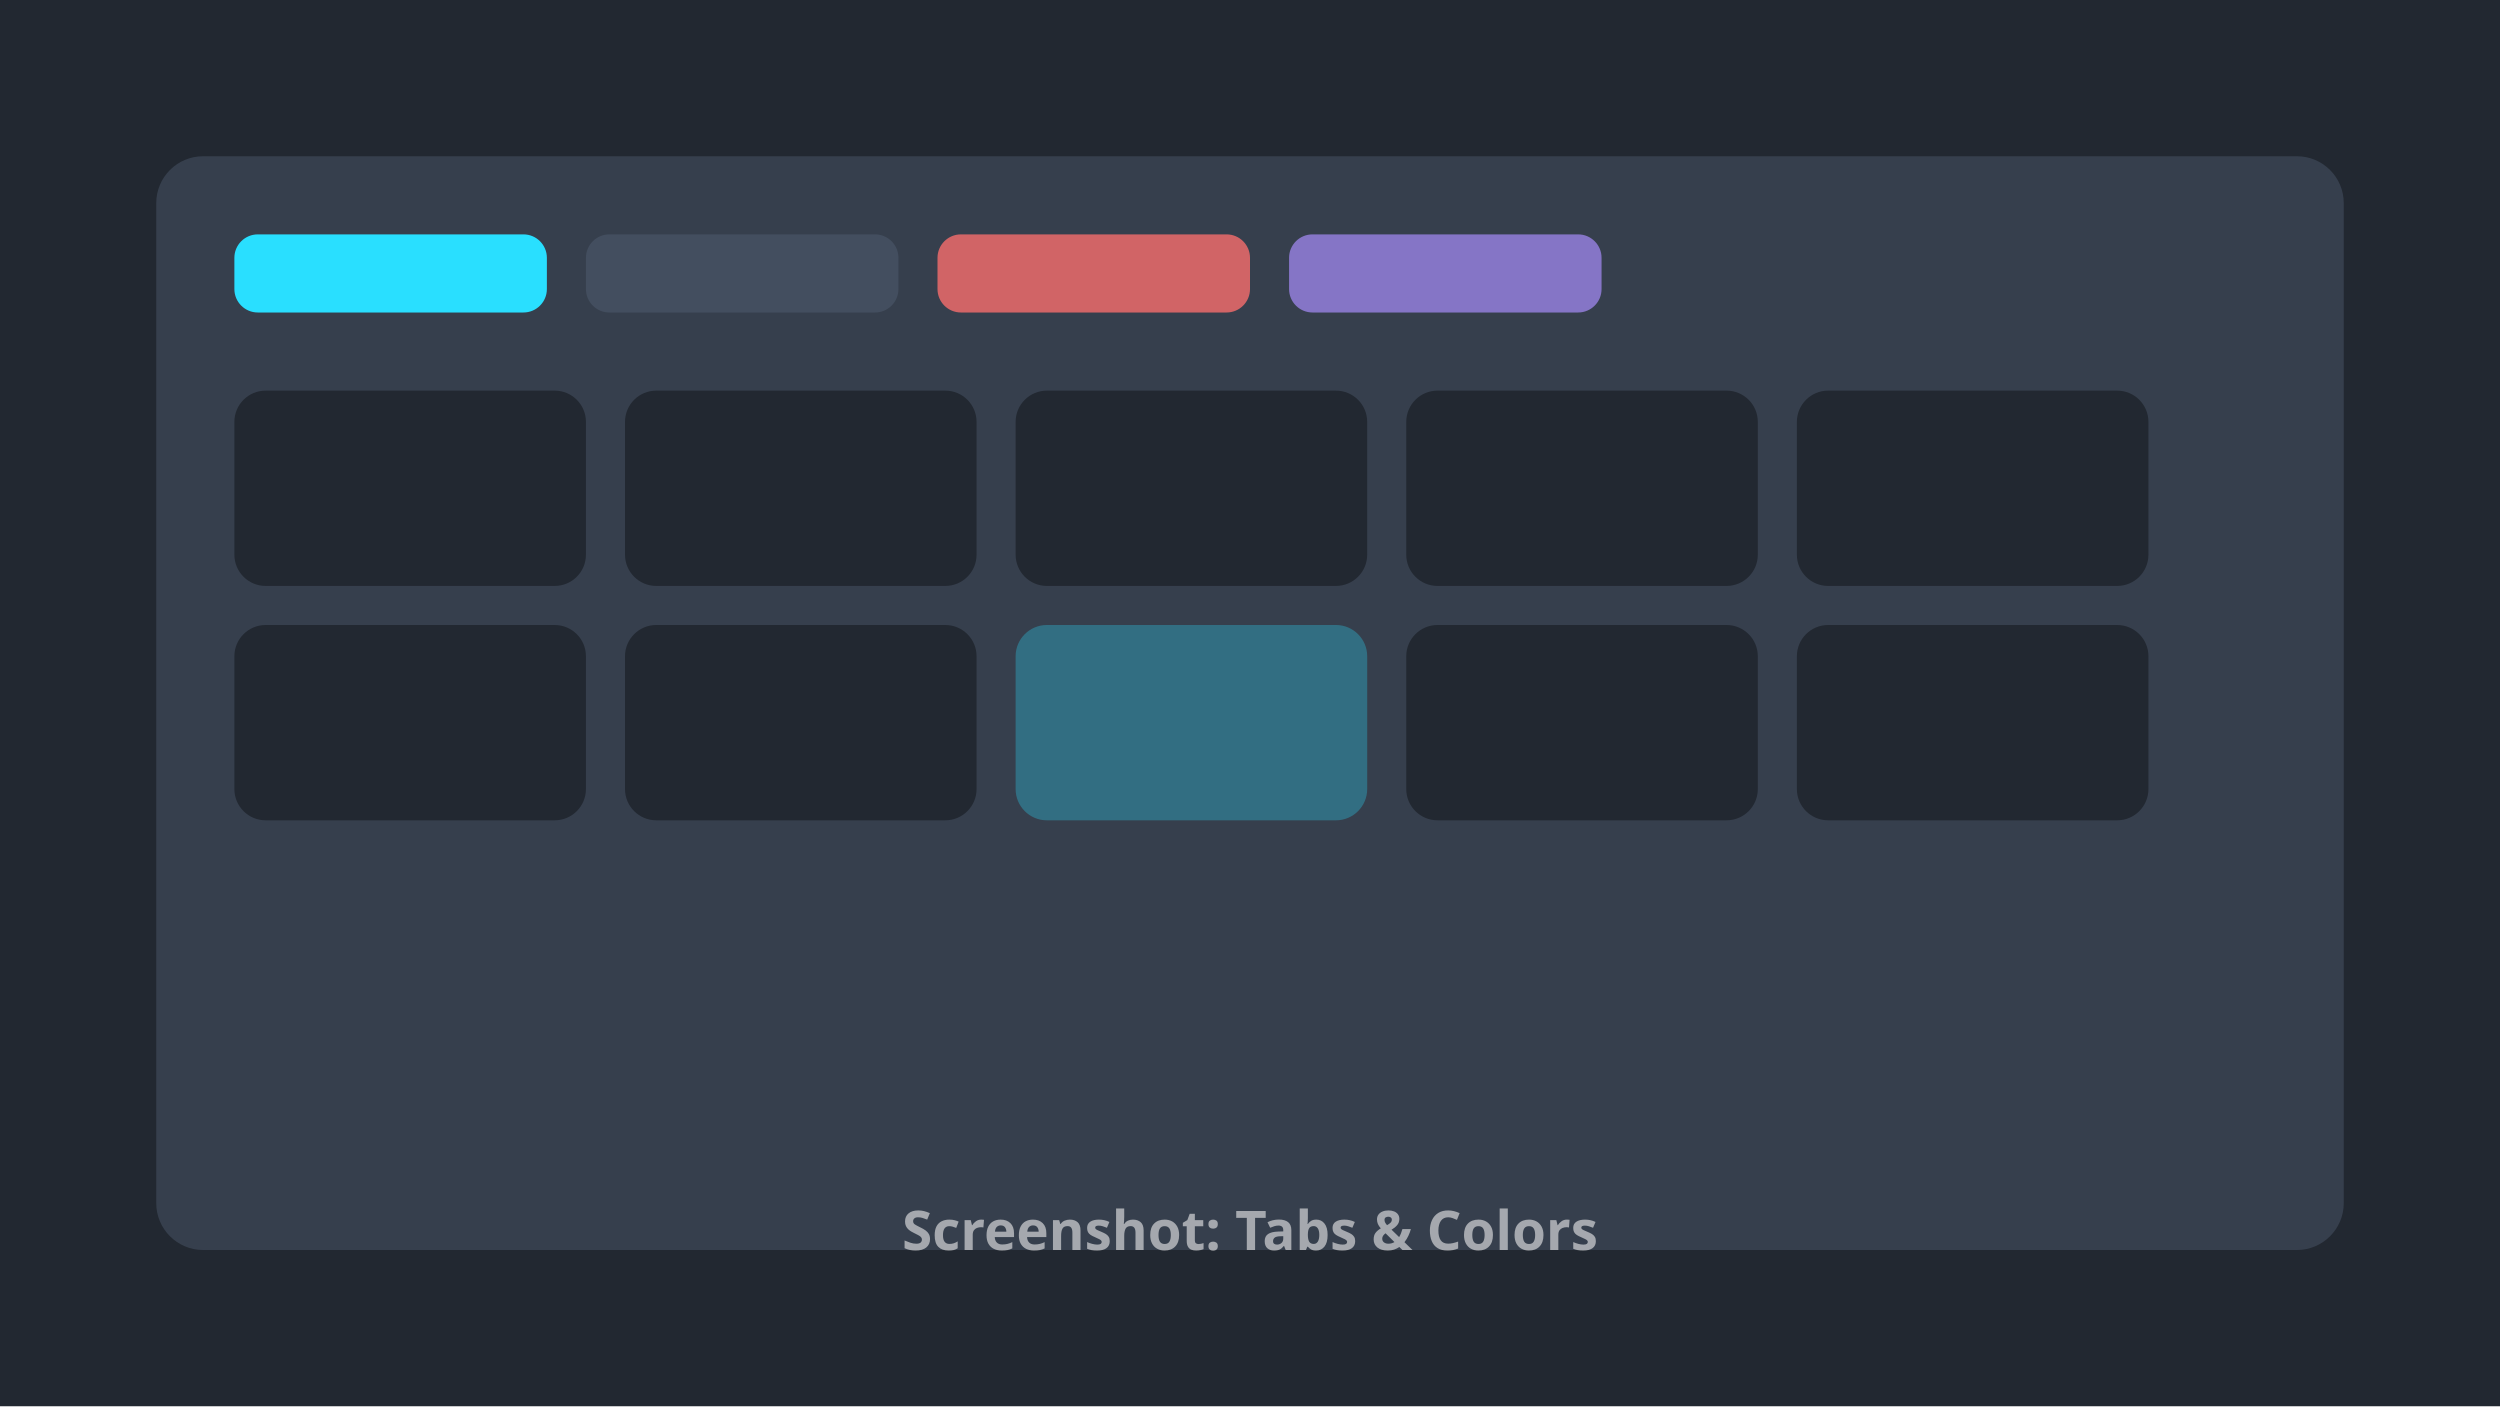
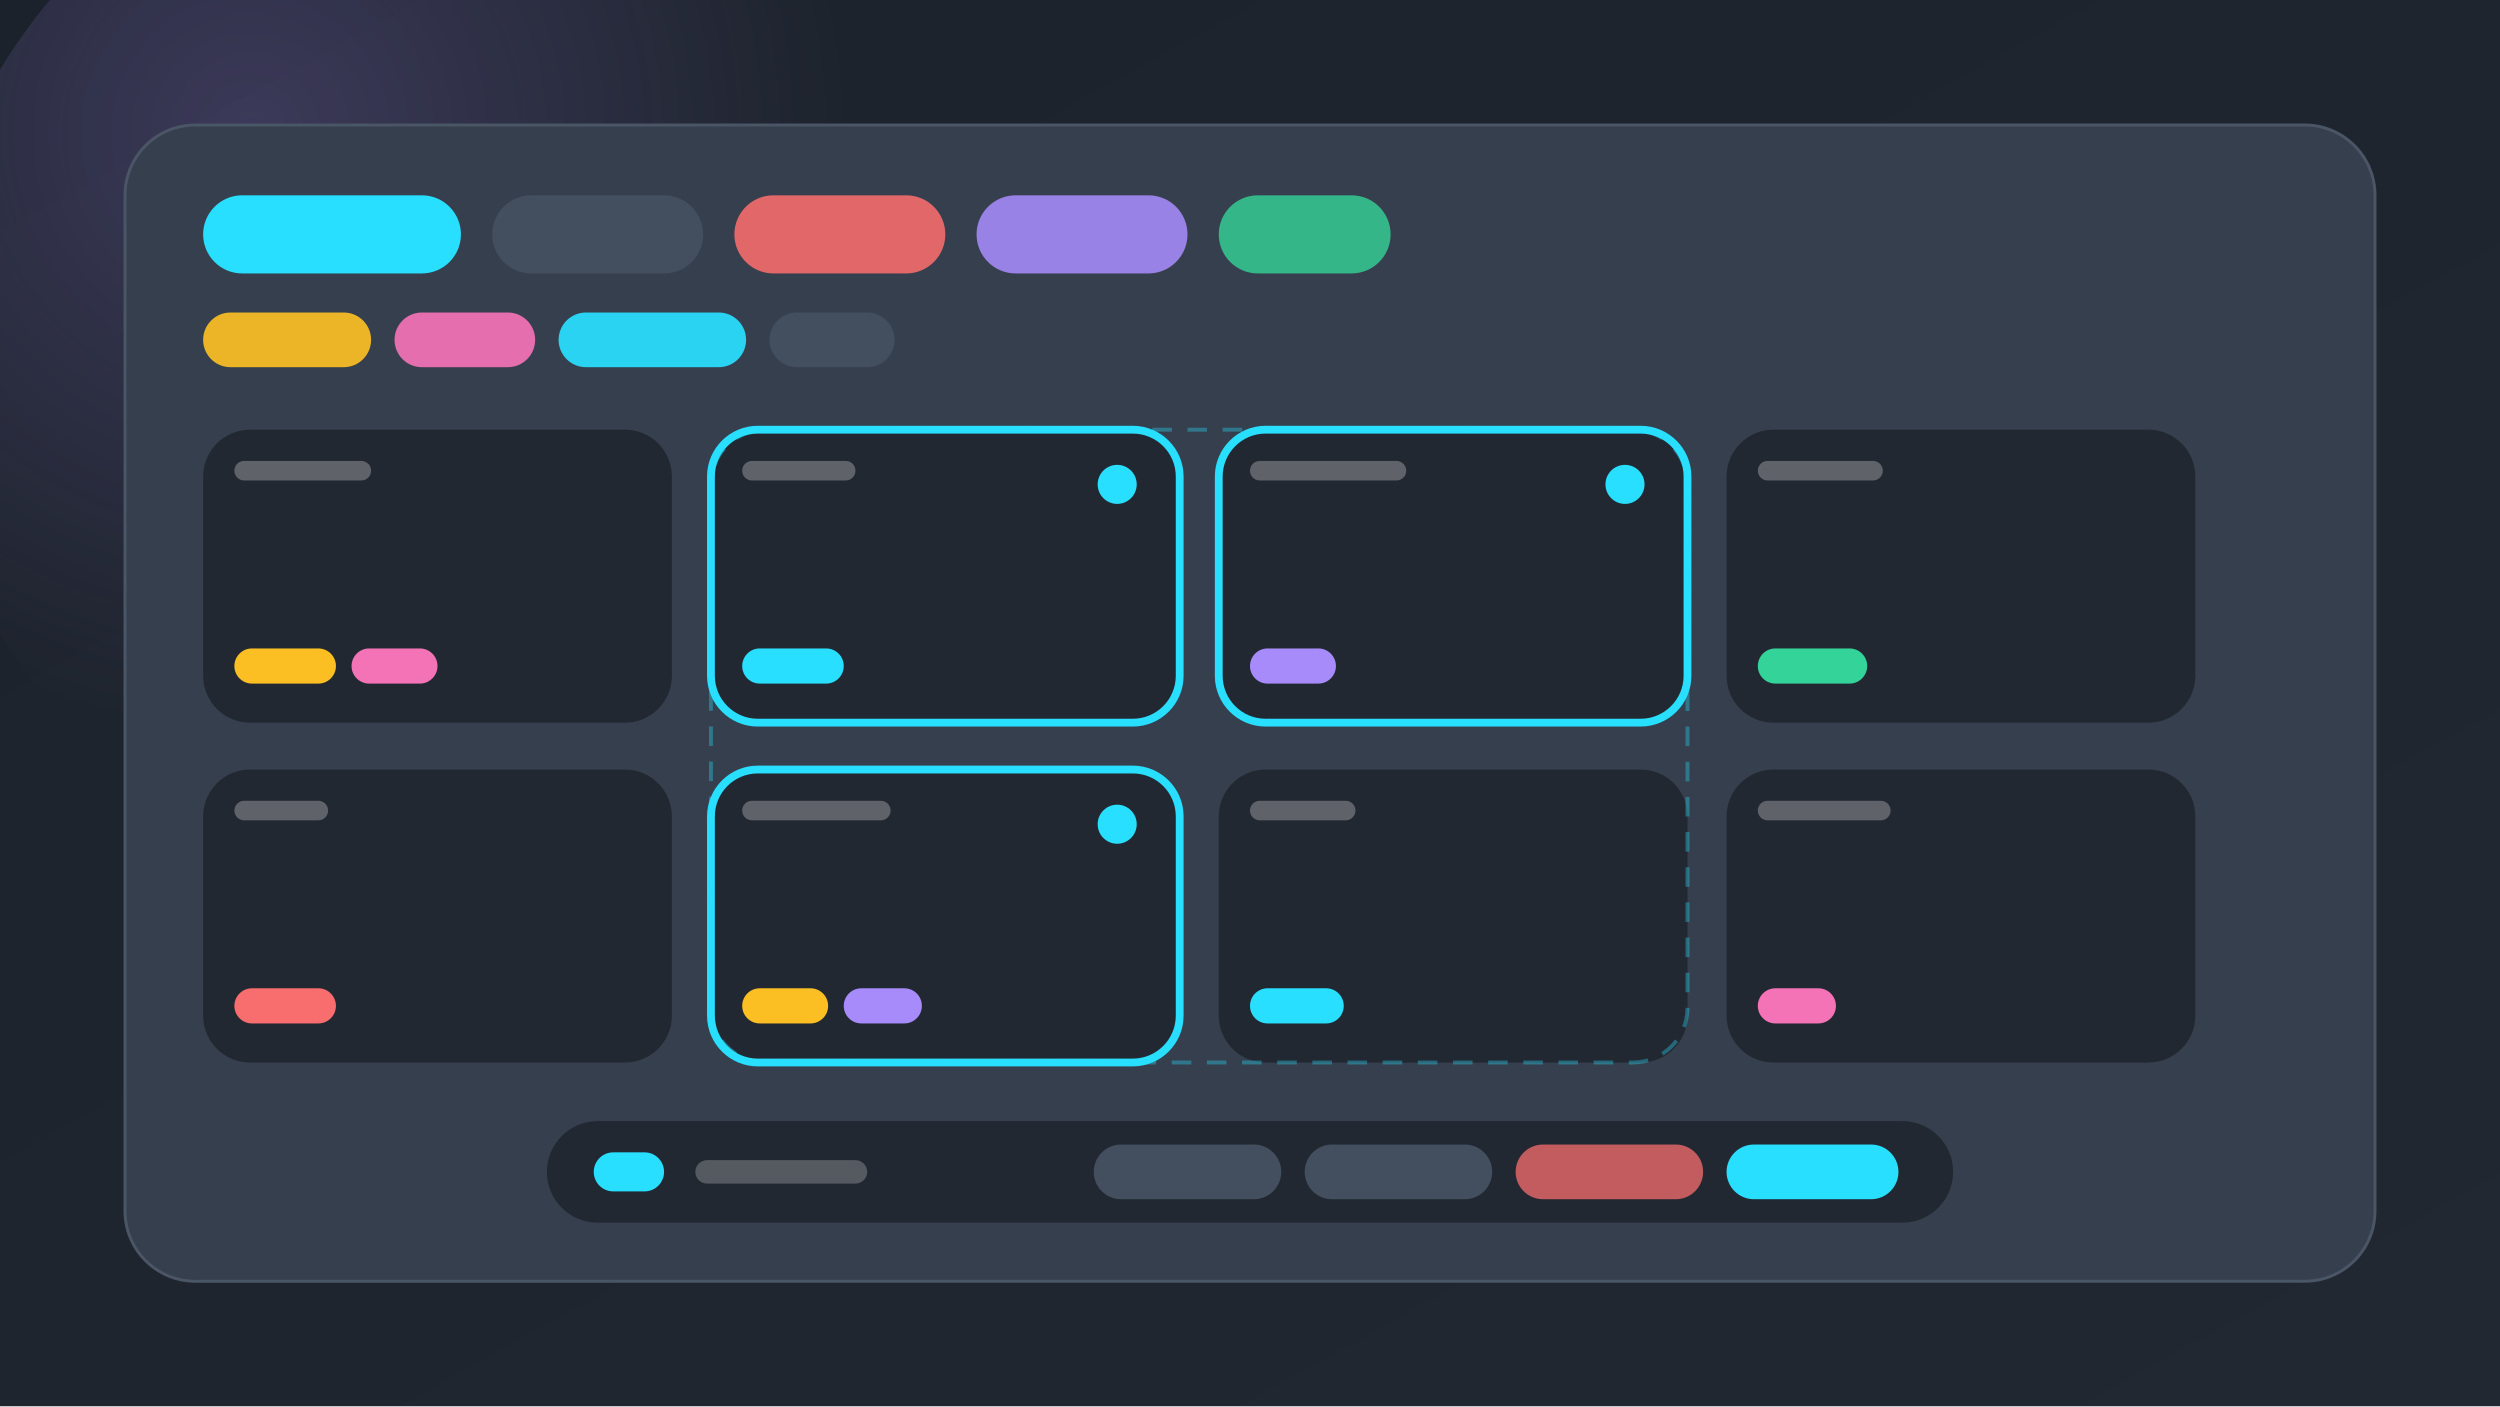
- <svg xmlns="http://www.w3.org/2000/svg" width="1280" height="720" viewBox="0 0 1280 720" role="img">
-   <rect width="1280" height="720" fill="#222831" />
-   <rect x="80" y="80" width="1120" height="560" rx="24" fill="#363f4d" />
-   <rect x="120" y="120" width="160" height="40" rx="12" fill="hsl(189,100%,58%)" />
-   <rect x="300" y="120" width="160" height="40" rx="12" fill="#434e5f" />
-   <rect x="480" y="120" width="160" height="40" rx="12" fill="#f86d6d" opacity="0.8" />
-   <rect x="660" y="120" width="160" height="40" rx="12" fill="#a78bfa" opacity="0.7" />
-   <g>
-     <rect x="120" y="200" width="180" height="100" rx="16" fill="#222831" />
-     <rect x="320" y="200" width="180" height="100" rx="16" fill="#222831" />
-     <rect x="520" y="200" width="180" height="100" rx="16" fill="#222831" />
-     <rect x="720" y="200" width="180" height="100" rx="16" fill="#222831" />
-     <rect x="920" y="200" width="180" height="100" rx="16" fill="#222831" />
-     <rect x="120" y="320" width="180" height="100" rx="16" fill="#222831" />
-     <rect x="320" y="320" width="180" height="100" rx="16" fill="#222831" />
-     <rect x="520" y="320" width="180" height="100" rx="16" fill="hsl(189,100%,58%)" opacity="0.3" />
-     <rect x="720" y="320" width="180" height="100" rx="16" fill="#222831" />
-     <rect x="920" y="320" width="180" height="100" rx="16" fill="#222831" />
-   </g>
-   <text x="640" y="640" text-anchor="middle" font-family="Nunito,sans-serif" font-size="28" font-weight="700" fill="#eee" opacity="0.6">Screenshot: Tabs &amp; Colors</text>
+ <svg xmlns="http://www.w3.org/2000/svg" width="1280" height="720" viewBox="0 0 1280 720" role="img" aria-hidden="true">
+   <defs>
+     <linearGradient id="tb-bg" x1="0" y1="0" x2="1" y2="1">
+       <stop offset="0" stop-color="#1c222b" />
+       <stop offset="1" stop-color="#222831" />
+     </linearGradient>
+     <radialGradient id="tb-glow" cx="30%" cy="30%" r="55%">
+       <stop offset="0" stop-color="#a78bfa" stop-opacity="0.22" />
+       <stop offset="1" stop-color="#a78bfa" stop-opacity="0" />
+     </radialGradient>
+   </defs>
+   <rect width="1280" height="720" fill="url(#tb-bg)" />
+   <circle cx="240" cy="180" r="280" fill="url(#tb-glow)" />
+   <rect x="64" y="64" width="1152" height="592" rx="36" fill="#363f4d" />
+   <rect x="64" y="64" width="1152" height="592" rx="36" fill="none" stroke="#4a5566" stroke-width="1.5" />
+   <rect x="104" y="100" width="132" height="40" rx="20" fill="hsl(189,100%,58%)" />
+   <rect x="252" y="100" width="108" height="40" rx="20" fill="#434e5f" />
+   <rect x="376" y="100" width="108" height="40" rx="20" fill="#f86d6d" opacity="0.88" />
+   <rect x="500" y="100" width="108" height="40" rx="20" fill="#a78bfa" opacity="0.88" />
+   <rect x="624" y="100" width="88" height="40" rx="20" fill="#34d399" opacity="0.8" />
+   <rect x="104" y="160" width="86" height="28" rx="14" fill="#fbbf24" opacity="0.92" />
+   <rect x="202" y="160" width="72" height="28" rx="14" fill="#f472b6" opacity="0.92" />
+   <rect x="286" y="160" width="96" height="28" rx="14" fill="hsl(189,100%,58%)" opacity="0.92" />
+   <rect x="394" y="160" width="64" height="28" rx="14" fill="#434e5f" />
+   <rect x="104" y="220" width="240" height="150" rx="24" fill="#222831" />
+   <rect x="120" y="236" width="70" height="10" rx="5" fill="#eee" opacity="0.3" />
+   <rect x="120" y="332" width="52" height="18" rx="9" fill="#fbbf24" />
+   <rect x="180" y="332" width="44" height="18" rx="9" fill="#f472b6" />
+   <rect x="364" y="220" width="240" height="150" rx="24" fill="#222831" stroke="hsl(189,100%,58%)" stroke-width="4" />
+   <rect x="380" y="236" width="58" height="10" rx="5" fill="#eee" opacity="0.3" />
+   <rect x="380" y="332" width="52" height="18" rx="9" fill="hsl(189,100%,58%)" />
+   <circle cx="572" cy="248" r="10" fill="hsl(189,100%,58%)" />
+   <rect x="624" y="220" width="240" height="150" rx="24" fill="#222831" stroke="hsl(189,100%,58%)" stroke-width="4" />
+   <rect x="640" y="236" width="80" height="10" rx="5" fill="#eee" opacity="0.3" />
+   <rect x="640" y="332" width="44" height="18" rx="9" fill="#a78bfa" />
+   <circle cx="832" cy="248" r="10" fill="hsl(189,100%,58%)" />
+   <rect x="884" y="220" width="240" height="150" rx="24" fill="#222831" />
+   <rect x="900" y="236" width="64" height="10" rx="5" fill="#eee" opacity="0.3" />
+   <rect x="900" y="332" width="56" height="18" rx="9" fill="#34d399" />
+   <rect x="104" y="394" width="240" height="150" rx="24" fill="#222831" />
+   <rect x="120" y="410" width="48" height="10" rx="5" fill="#eee" opacity="0.3" />
+   <rect x="120" y="506" width="52" height="18" rx="9" fill="#f86d6d" />
+   <rect x="364" y="394" width="240" height="150" rx="24" fill="#222831" stroke="hsl(189,100%,58%)" stroke-width="4" />
+   <rect x="380" y="410" width="76" height="10" rx="5" fill="#eee" opacity="0.3" />
+   <rect x="380" y="506" width="44" height="18" rx="9" fill="#fbbf24" />
+   <rect x="432" y="506" width="40" height="18" rx="9" fill="#a78bfa" />
+   <circle cx="572" cy="422" r="10" fill="hsl(189,100%,58%)" />
+   <rect x="624" y="394" width="240" height="150" rx="24" fill="#222831" />
+   <rect x="640" y="410" width="54" height="10" rx="5" fill="#eee" opacity="0.3" />
+   <rect x="640" y="506" width="48" height="18" rx="9" fill="hsl(189,100%,58%)" />
+   <rect x="884" y="394" width="240" height="150" rx="24" fill="#222831" />
+   <rect x="900" y="410" width="68" height="10" rx="5" fill="#eee" opacity="0.3" />
+   <rect x="900" y="506" width="40" height="18" rx="9" fill="#f472b6" />
+   <rect x="280" y="574" width="720" height="52" rx="26" fill="#222831" />
+   <rect x="304" y="590" width="36" height="20" rx="10" fill="hsl(189,100%,58%)" />
+   <rect x="356" y="594" width="88" height="12" rx="6" fill="#eee" opacity="0.25" />
+   <rect x="560" y="586" width="96" height="28" rx="14" fill="#434e5f" />
+   <rect x="668" y="586" width="96" height="28" rx="14" fill="#434e5f" />
+   <rect x="776" y="586" width="96" height="28" rx="14" fill="#f86d6d" opacity="0.75" />
+   <rect x="884" y="586" width="88" height="28" rx="14" fill="hsl(189,100%,58%)" />
+   <rect x="364" y="220" width="500" height="324" rx="28" fill="none" stroke="hsl(189,100%,58%)" stroke-width="2" stroke-dasharray="10 8" opacity="0.35" />
</svg>
